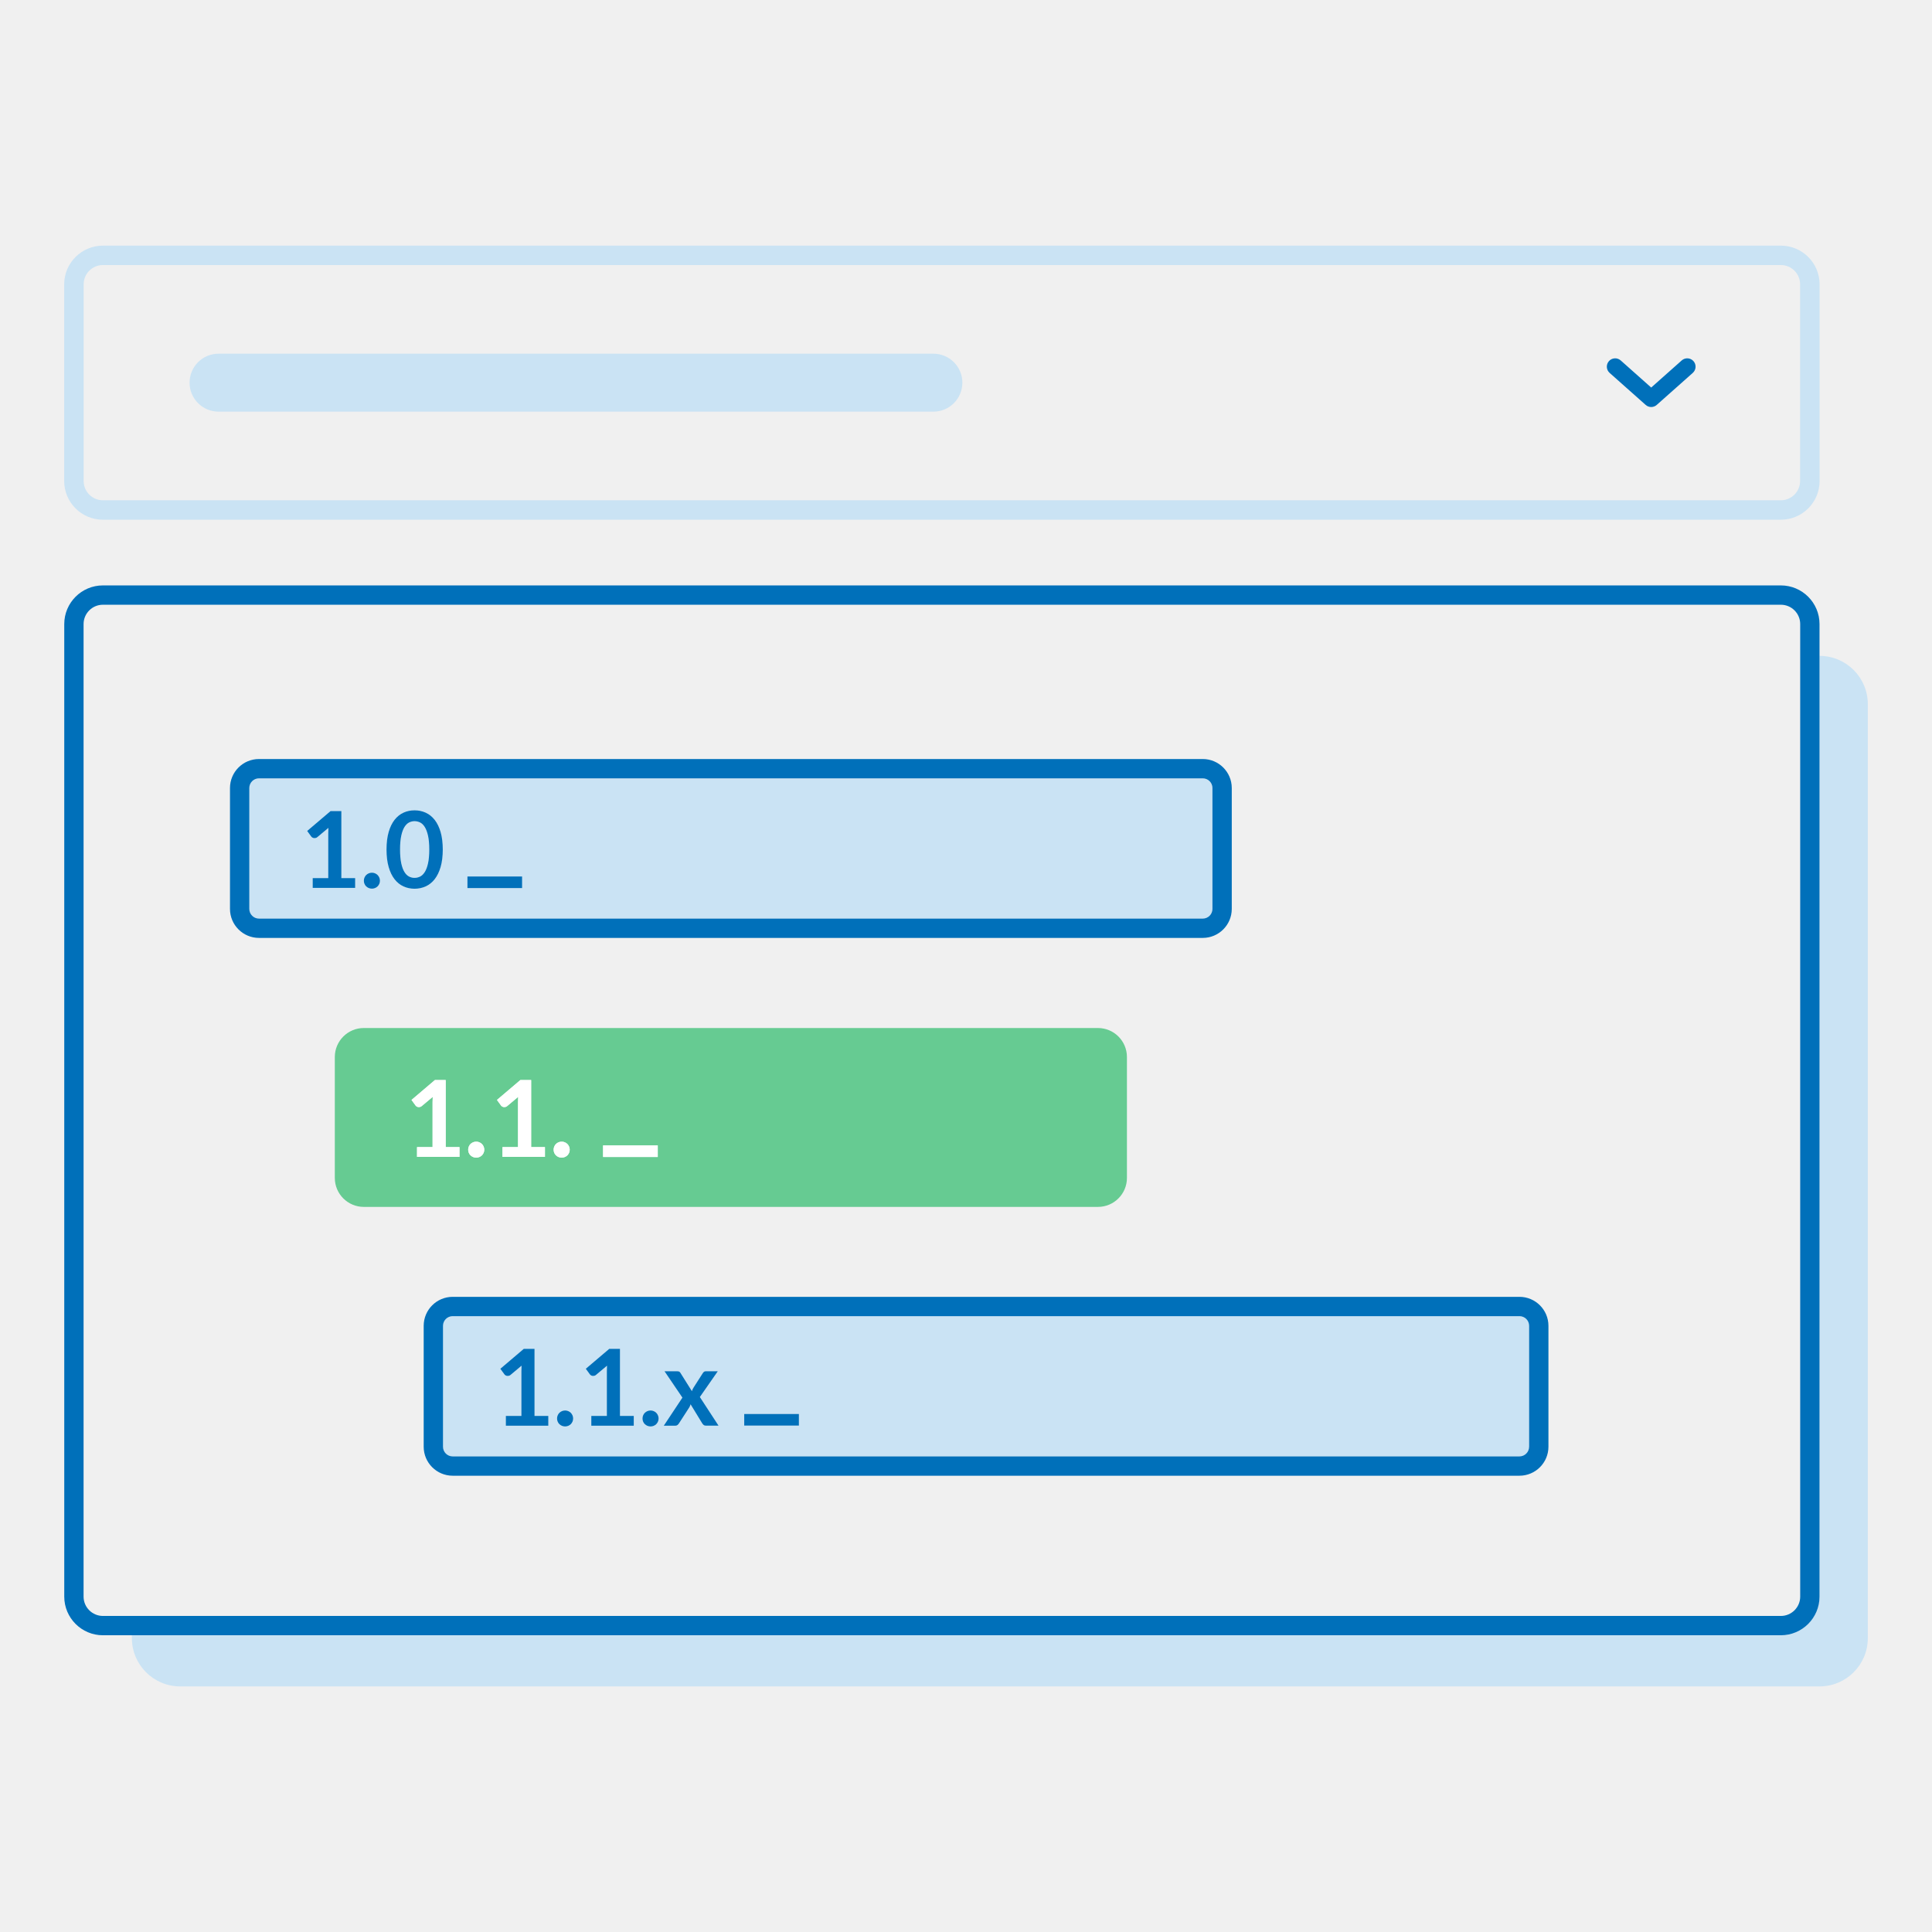
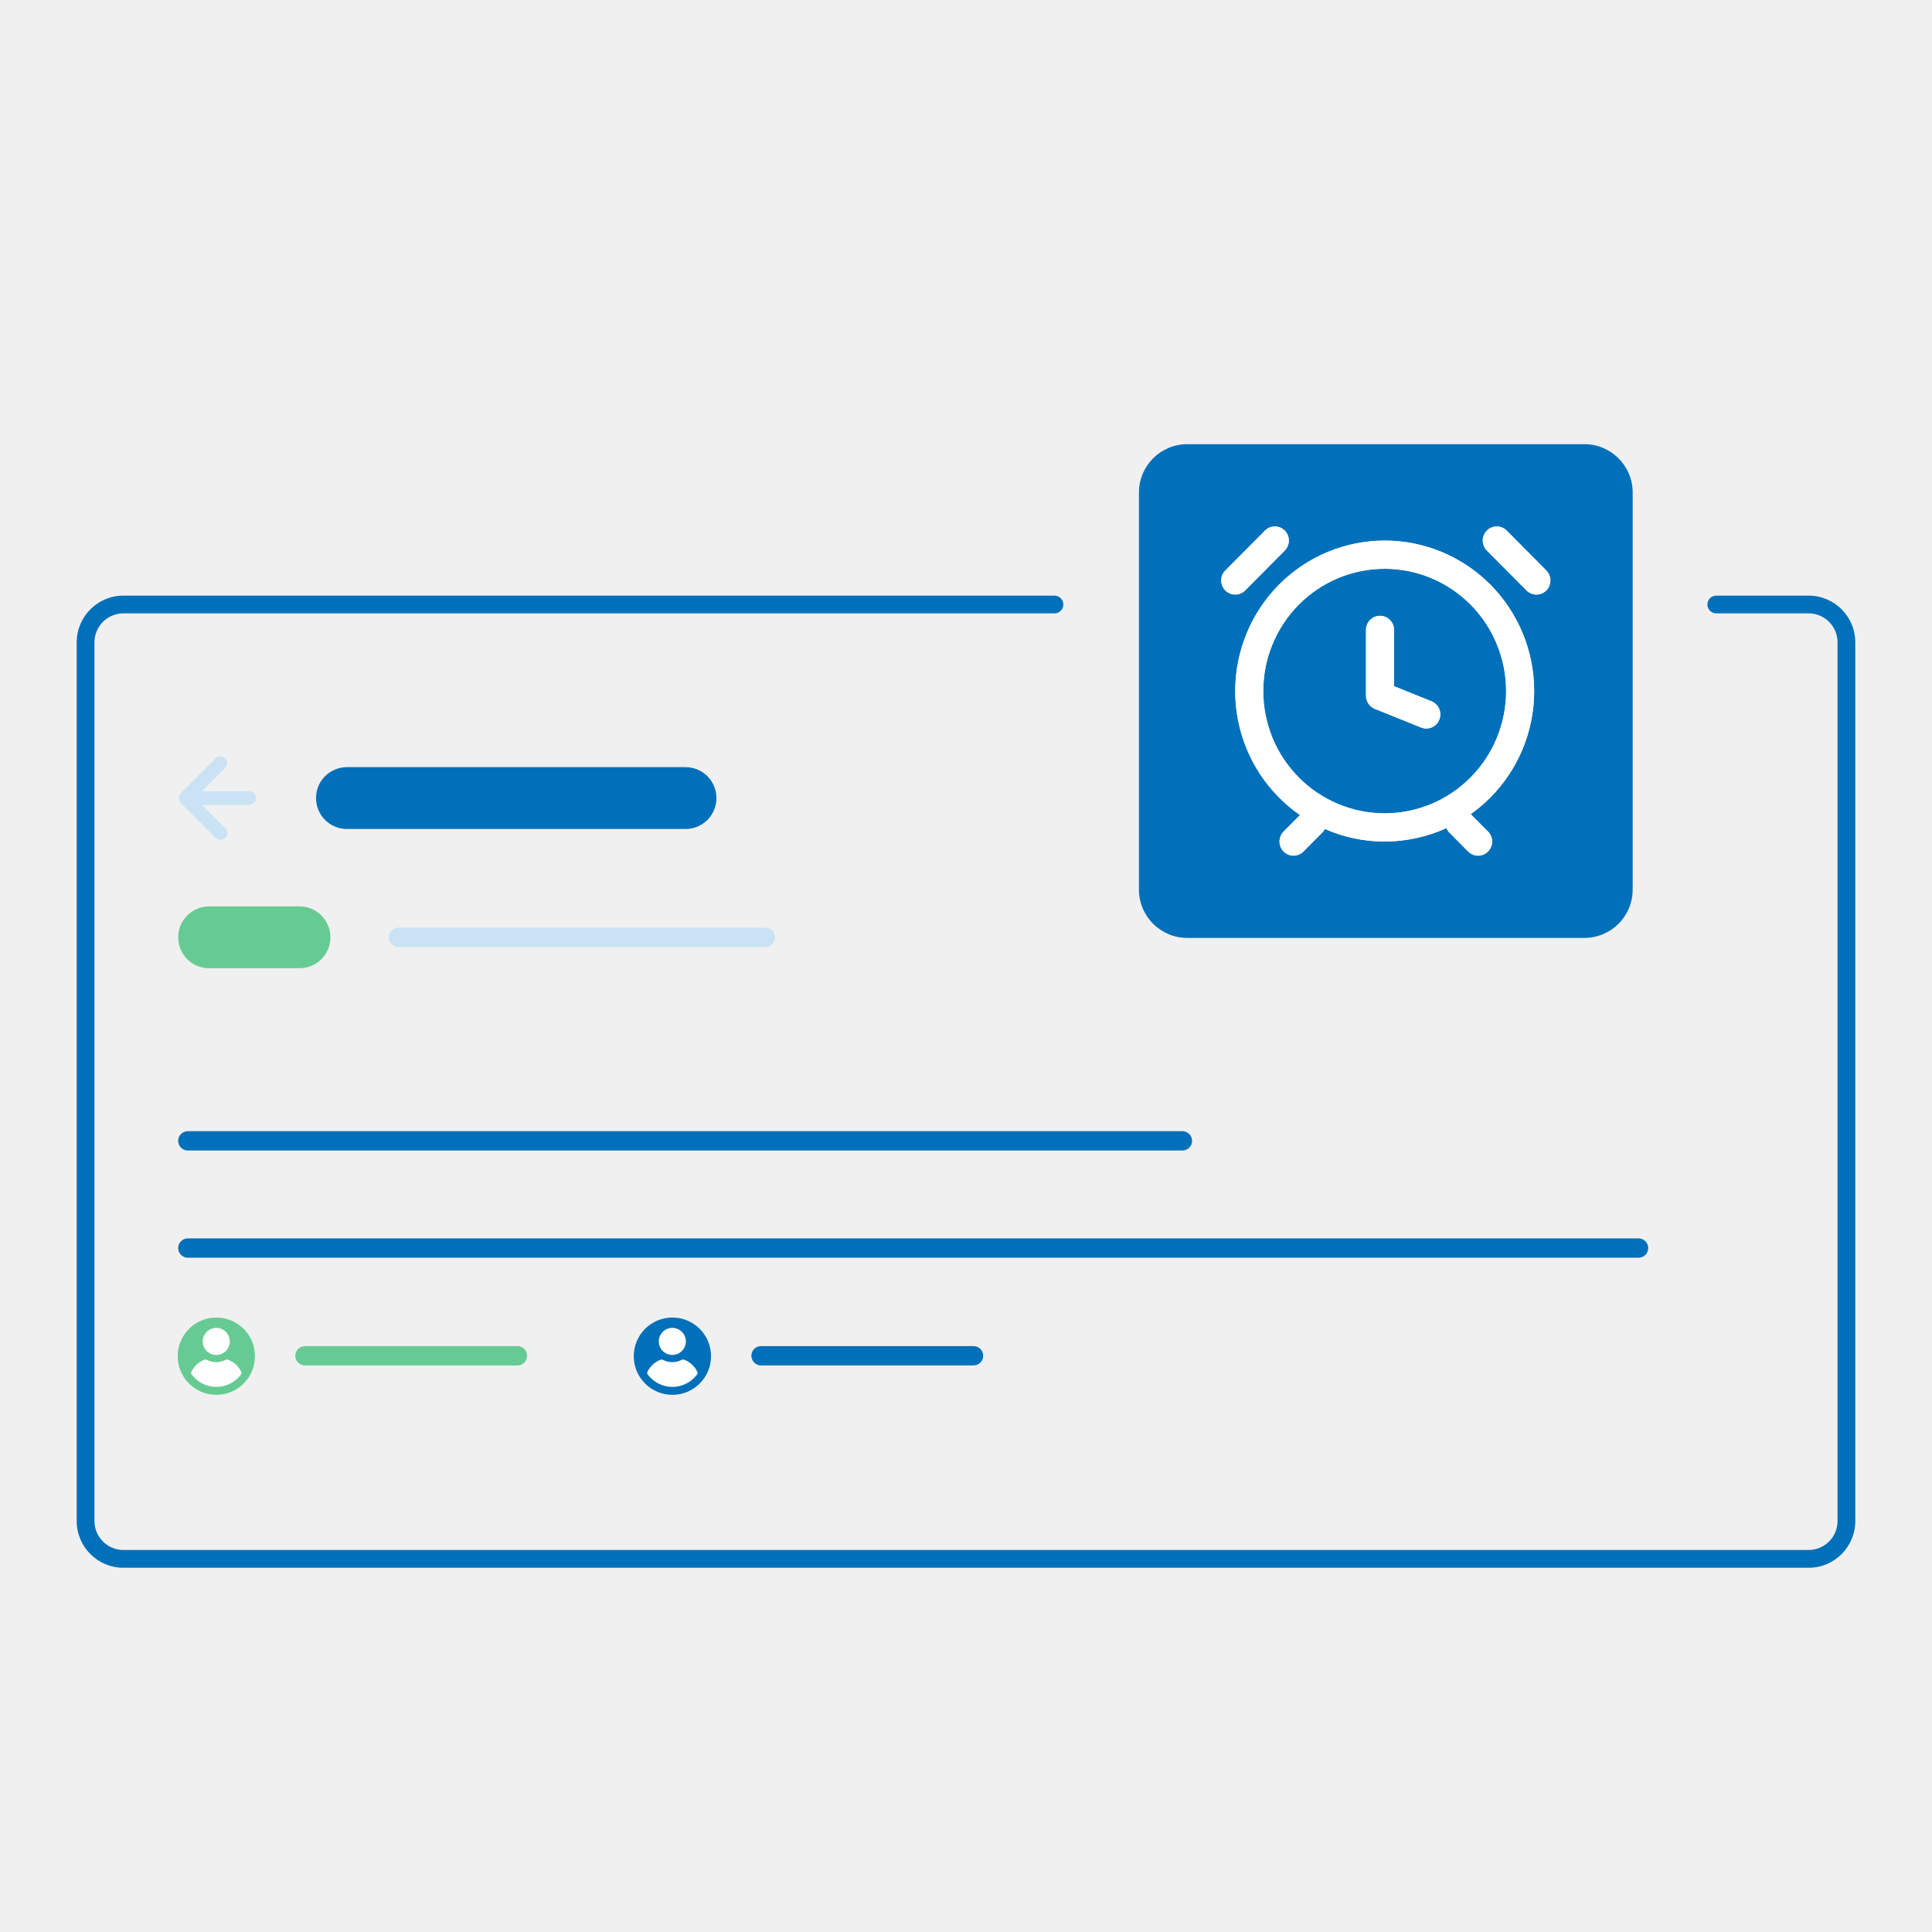
<svg xmlns="http://www.w3.org/2000/svg" id="b" viewBox="0 0 1000 1000">
-   <path d="M941.78,339.47h0v486.94c0,11.03-8.97,20-20,20H68.26v1.47c0,13.81,11.19,25,25,25h848.52c13.81,0,25-11.19,25-25v-483.4c0-13.81-11.19-25-25-25Z" style="fill:#cae3f4;" />
-   <path d="M941.78,826.41v-503.4c0-11.03-8.97-20-20-20H53.26c-11.03,0-20,8.97-20,20v503.4c0,11.03,8.97,20,20,20h868.52c11.03,0,20-8.97,20-20ZM43.26,826.41v-503.4c0-5.51,4.49-10,10-10h868.52c5.51,0,10,4.49,10,10v503.4c0,5.51-4.49,10-10,10H53.26c-5.51,0-10-4.49-10-10Z" style="fill:#0070ba;" />
-   <path d="M53.26,269.01h868.52c11.05,0,20.04-8.99,20.04-20.03v-101.81c0-11.05-8.99-20.03-20.04-20.03H53.26c-11.05,0-20.04,8.99-20.04,20.03v101.81c0,11.05,8.99,20.03,20.04,20.03ZM43.29,147.16c0-5.49,4.47-9.97,9.96-9.97h868.52c5.5,0,9.96,4.47,9.96,9.97v101.81c0,5.49-4.47,9.97-9.96,9.97H53.26c-5.5,0-9.96-4.47-9.96-9.97v-101.81Z" style="fill:#cae3f4;" />
-   <path d="M113.12,213.07h370c8.28,0,15-6.72,15-15s-6.72-15-15-15H113.12c-8.28,0-15,6.72-15,15s6.72,15,15,15Z" style="fill:#cae3f4;" />
-   <path d="M851.79,209.58c.82.73,1.84,1.09,2.87,1.09s2.05-.36,2.87-1.09l18.65-16.57c1.78-1.58,1.94-4.31.36-6.09-1.58-1.78-4.31-1.94-6.09-.36l-15.79,14.03-15.79-14.03c-1.78-1.58-4.51-1.42-6.09.36-1.58,1.78-1.42,4.51.36,6.09l18.65,16.57Z" style="fill:#0070ba;" />
-   <path d="M209.35,451.37c.7,1.12,1.5,1.9,2.4,2.35.91.45,1.85.67,2.82.67s1.94-.22,2.86-.67c.92-.45,1.73-1.23,2.43-2.35.71-1.12,1.27-2.62,1.69-4.51.42-1.89.63-4.27.63-7.14s-.21-5.26-.63-7.14c-.42-1.89-.98-3.39-1.69-4.51s-1.52-1.9-2.43-2.35c-.92-.45-1.87-.67-2.86-.67s-1.91.22-2.82.67c-.91.45-1.71,1.23-2.4,2.35-.7,1.12-1.25,2.62-1.66,4.51s-.62,4.27-.62,7.14.21,5.26.62,7.14c.41,1.89.97,3.39,1.66,4.51Z" style="fill:#cae3f4;" />
-   <path d="M622.56,475.46c2.76,0,5-2.24,5-5v-62.59c0-2.76-2.24-5-5-5H134.04c-2.76,0-5,2.24-5,5v62.59c0,2.76,2.24,5,5,5h488.52ZM241.94,453.67h28.3v6h-28.3v-6ZM201.16,430.68c.73-2.55,1.75-4.65,3.05-6.32,1.3-1.67,2.83-2.91,4.6-3.72s3.69-1.22,5.76-1.22,4,.41,5.78,1.22c1.79.81,3.33,2.06,4.64,3.72,1.31,1.67,2.33,3.77,3.08,6.32.74,2.55,1.11,5.56,1.11,9.04s-.37,6.47-1.11,9.02c-.74,2.56-1.77,4.67-3.08,6.33-1.31,1.67-2.86,2.91-4.64,3.72-1.79.81-3.71,1.22-5.78,1.22s-3.99-.41-5.76-1.22c-1.77-.81-3.3-2.06-4.6-3.72-1.3-1.67-2.32-3.78-3.05-6.33-.73-2.55-1.1-5.56-1.1-9.02s.37-6.49,1.1-9.04ZM188.65,454.22c.21-.51.5-.95.88-1.32.38-.37.82-.66,1.33-.88.51-.22,1.06-.33,1.65-.33s1.11.11,1.62.33.95.51,1.32.88c.37.37.66.81.88,1.32s.33,1.05.33,1.62-.11,1.13-.33,1.63c-.22.5-.51.94-.88,1.3-.37.37-.81.66-1.32.87-.51.21-1.05.32-1.62.32s-1.14-.11-1.65-.32c-.51-.21-.96-.5-1.33-.87-.38-.37-.67-.8-.88-1.3-.21-.5-.32-1.05-.32-1.63s.1-1.11.32-1.62ZM171.11,419.8h5.58v34.7h7.14v5.08h-21.98v-5.08h8.05v-23.16c0-.9.03-1.84.08-2.83l-5.71,4.78c-.24.2-.48.34-.73.41-.25.07-.49.11-.73.11-.37,0-.7-.08-1-.23-.3-.16-.53-.33-.67-.54l-2.14-2.94,12.12-10.3Z" style="fill:#cae3f4;" />
-   <path d="M637.56,470.46v-62.59c0-8.27-6.73-15-15-15H134.04c-8.27,0-15,6.73-15,15v62.59c0,8.27,6.73,15,15,15h488.52c8.27,0,15-6.73,15-15ZM129.04,470.46v-62.59c0-2.76,2.24-5,5-5h488.52c2.76,0,5,2.24,5,5v62.59c0,2.76-2.24,5-5,5H134.04c-2.76,0-5-2.24-5-5Z" style="fill:#0070ba;" />
-   <rect x="241.94" y="453.67" width="28.3" height="6" style="fill:#0070ba;" />
-   <path d="M161.81,433.58c.3.16.64.23,1,.23.24,0,.48-.04.73-.11.25-.07.49-.21.73-.41l5.71-4.78c-.05.99-.08,1.93-.08,2.83v23.16h-8.05v5.08h21.98v-5.08h-7.14v-34.7h-5.58l-12.12,10.3,2.14,2.94c.15.2.37.38.67.54Z" style="fill:#0070ba;" />
-   <path d="M189.53,458.78c.38.37.82.66,1.33.87.51.21,1.06.32,1.65.32s1.11-.11,1.62-.32c.51-.21.95-.5,1.32-.87.37-.37.66-.8.88-1.3.22-.5.33-1.05.33-1.63s-.11-1.11-.33-1.62-.51-.95-.88-1.32c-.37-.37-.81-.66-1.32-.88s-1.05-.33-1.62-.33-1.14.11-1.65.33c-.51.22-.96.51-1.33.88-.38.37-.67.81-.88,1.32-.21.51-.32,1.05-.32,1.62s.1,1.13.32,1.63c.21.5.5.94.88,1.3Z" style="fill:#0070ba;" />
-   <path d="M204.21,455.07c1.3,1.67,2.83,2.91,4.6,3.72,1.77.81,3.69,1.22,5.76,1.22s4-.41,5.78-1.22c1.79-.81,3.33-2.06,4.64-3.72,1.31-1.67,2.33-3.78,3.08-6.33.74-2.55,1.11-5.56,1.11-9.02s-.37-6.49-1.11-9.04c-.74-2.55-1.77-4.65-3.08-6.32-1.31-1.67-2.86-2.91-4.64-3.72-1.79-.81-3.71-1.22-5.78-1.22s-3.99.41-5.76,1.22-3.3,2.06-4.6,3.72c-1.3,1.67-2.32,3.77-3.05,6.32s-1.1,5.56-1.1,9.04.37,6.47,1.1,9.02c.73,2.56,1.75,4.67,3.05,6.33ZM207.69,432.57c.41-1.89.97-3.39,1.66-4.51.7-1.12,1.5-1.9,2.4-2.35.91-.45,1.85-.67,2.82-.67s1.94.22,2.86.67c.92.45,1.73,1.23,2.43,2.35s1.27,2.62,1.69,4.51c.42,1.89.63,4.27.63,7.14s-.21,5.26-.63,7.14c-.42,1.89-.98,3.39-1.69,4.51-.71,1.12-1.52,1.9-2.43,2.35-.92.45-1.87.67-2.86.67s-1.91-.22-2.82-.67c-.91-.45-1.71-1.23-2.4-2.35-.7-1.12-1.25-2.62-1.66-4.51-.41-1.89-.62-4.27-.62-7.14s.21-5.26.62-7.14Z" style="fill:#0070ba;" />
-   <path d="M583.3,609.69v-62.59c0-8.27-6.73-15-15-15H188.3c-8.27,0-15,6.73-15,15v62.59c0,8.27,6.73,15,15,15h380c8.27,0,15-6.73,15-15ZM340.45,592.86v6h-28.3v-6h28.3ZM294.88,595.07c0,.59-.11,1.13-.33,1.63-.22.5-.51.94-.88,1.3-.37.37-.81.66-1.32.87-.51.21-1.05.32-1.62.32s-1.14-.11-1.65-.32c-.51-.21-.96-.5-1.33-.87-.38-.37-.67-.8-.88-1.3-.21-.5-.32-1.05-.32-1.63s.1-1.11.32-1.62c.21-.51.5-.95.88-1.32.38-.37.82-.66,1.33-.88.51-.22,1.06-.33,1.65-.33s1.11.11,1.62.33.95.51,1.32.88c.37.37.66.81.88,1.32s.33,1.05.33,1.62ZM262.5,572.52c-.24.2-.48.34-.73.41-.25.07-.49.11-.73.11-.37,0-.7-.08-1-.23-.3-.16-.53-.33-.67-.54l-2.14-2.94,12.12-10.3h5.58v34.7h7.14v5.08h-21.98v-5.08h8.05v-23.16c0-.9.03-1.84.08-2.83l-5.71,4.78ZM250.66,595.07c0,.59-.11,1.13-.33,1.63-.22.5-.51.94-.88,1.3-.37.37-.81.66-1.32.87-.51.21-1.05.32-1.62.32s-1.14-.11-1.65-.32c-.51-.21-.96-.5-1.33-.87-.38-.37-.67-.8-.88-1.3-.21-.5-.32-1.05-.32-1.63s.1-1.11.32-1.62c.21-.51.5-.95.88-1.32.38-.37.82-.66,1.33-.88.51-.22,1.06-.33,1.65-.33s1.11.11,1.62.33.95.51,1.32.88c.37.37.66.81.88,1.32s.33,1.05.33,1.62ZM218.27,572.52c-.24.2-.48.34-.73.41-.25.07-.49.11-.73.11-.37,0-.7-.08-1-.23-.3-.16-.53-.33-.67-.54l-2.14-2.94,12.12-10.3h5.58v34.7h7.14v5.08h-21.98v-5.08h8.05v-23.16c0-.9.03-1.84.08-2.83l-5.71,4.78Z" style="fill:#66cb92;" />
-   <rect x="312.15" y="592.86" width="28.3" height="6" style="fill:#fff;" />
-   <path d="M223.9,593.72h-8.05v5.08h21.98v-5.08h-7.14v-34.7h-5.58l-12.12,10.3,2.14,2.94c.15.2.37.38.67.54.3.16.64.23,1,.23.24,0,.48-.04.73-.11.25-.07.49-.21.73-.41l5.71-4.78c-.05.99-.08,1.93-.08,2.83v23.16Z" style="fill:#fff;" />
-   <path d="M248.13,591.25c-.51-.22-1.05-.33-1.62-.33s-1.14.11-1.65.33c-.51.22-.96.51-1.33.88-.38.37-.67.81-.88,1.32-.21.51-.32,1.05-.32,1.62s.1,1.13.32,1.63c.21.5.5.94.88,1.3.38.37.82.66,1.33.87.51.21,1.06.32,1.65.32s1.11-.11,1.62-.32c.51-.21.95-.5,1.32-.87.37-.37.66-.8.88-1.3.22-.5.33-1.05.33-1.63s-.11-1.11-.33-1.62-.51-.95-.88-1.32c-.37-.37-.81-.66-1.32-.88Z" style="fill:#fff;" />
-   <path d="M268.13,593.72h-8.05v5.08h21.98v-5.08h-7.14v-34.7h-5.58l-12.12,10.3,2.14,2.94c.15.2.37.38.67.54.3.16.64.23,1,.23.24,0,.48-.04.73-.11.25-.07.49-.21.73-.41l5.71-4.78c-.05.99-.08,1.93-.08,2.83v23.16Z" style="fill:#fff;" />
-   <path d="M292.36,591.25c-.51-.22-1.05-.33-1.62-.33s-1.14.11-1.65.33c-.51.22-.96.51-1.33.88-.38.37-.67.81-.88,1.32-.21.51-.32,1.05-.32,1.62s.1,1.13.32,1.63c.21.5.5.94.88,1.3.38.37.82.66,1.33.87.51.21,1.06.32,1.65.32s1.11-.11,1.62-.32c.51-.21.95-.5,1.32-.87.37-.37.66-.8.88-1.3.22-.5.33-1.05.33-1.63s-.11-1.11-.33-1.62-.51-.95-.88-1.32c-.37-.37-.81-.66-1.32-.88Z" style="fill:#fff;" />
-   <path d="M786.46,681.24H234.3c-2.76,0-5,2.24-5,5v62.59c0,2.76,2.24,5,5,5h552.17c2.76,0,5-2.24,5-5v-62.59c0-2.76-2.24-5-5-5ZM283.83,737.95h-21.98v-5.08h8.05v-23.16c0-.9.03-1.84.08-2.83l-5.71,4.78c-.24.2-.48.34-.73.41-.25.07-.49.11-.73.11-.37,0-.7-.08-1-.23-.3-.16-.53-.33-.67-.54l-2.14-2.94,12.12-10.3h5.58v34.7h7.14v5.08ZM296.33,735.85c-.22.5-.51.94-.88,1.3-.37.37-.81.66-1.32.87s-1.05.32-1.62.32-1.14-.11-1.65-.32c-.51-.21-.96-.5-1.33-.87s-.67-.8-.88-1.3c-.21-.5-.32-1.05-.32-1.63s.1-1.11.32-1.62c.21-.51.5-.95.88-1.32s.82-.66,1.33-.88c.51-.22,1.06-.33,1.65-.33s1.11.11,1.62.33.95.51,1.32.88c.37.37.66.81.88,1.32s.33,1.05.33,1.62-.11,1.13-.33,1.63ZM328.06,737.95h-21.98v-5.08h8.05v-23.16c0-.9.03-1.84.08-2.83l-5.71,4.78c-.24.2-.48.34-.73.41-.25.07-.49.11-.73.11-.37,0-.7-.08-1-.23-.3-.16-.53-.33-.67-.54l-2.14-2.94,12.12-10.3h5.58v34.7h7.14v5.08ZM340.56,735.85c-.22.5-.51.94-.88,1.3-.37.37-.81.66-1.32.87s-1.05.32-1.62.32-1.14-.11-1.65-.32c-.51-.21-.96-.5-1.33-.87s-.67-.8-.88-1.3c-.21-.5-.32-1.05-.32-1.63s.1-1.11.32-1.62c.21-.51.5-.95.88-1.32s.82-.66,1.33-.88c.51-.22,1.06-.33,1.65-.33s1.11.11,1.62.33.95.51,1.32.88c.37.37.66.81.88,1.32s.33,1.05.33,1.62-.11,1.13-.33,1.63ZM365.39,737.95c-.49,0-.89-.13-1.19-.38-.3-.26-.55-.55-.76-.88l-5.99-9.81c-.17.66-.39,1.21-.69,1.65l-5.27,8.16c-.2.31-.45.6-.74.87s-.66.4-1.1.4h-6.07l9.64-14.53-9.26-13.65h6.54c.5,0,.86.07,1.1.21.24.14.45.36.63.67l5.91,9.42c.09-.31.21-.62.34-.93.14-.31.31-.62.51-.93l4.75-7.42c.22-.35.45-.6.69-.77.24-.17.53-.25.88-.25h6.24l-9.29,13.35,9.67,14.83h-6.54ZM413.51,737.88h-28.3v-6h28.3v6Z" style="fill:#cae3f4;" />
-   <path d="M786.46,671.24H234.3c-8.27,0-15,6.73-15,15v62.59c0,8.27,6.73,15,15,15h552.17c8.27,0,15-6.73,15-15v-62.59c0-8.27-6.73-15-15-15ZM791.46,748.83c0,2.76-2.24,5-5,5H234.3c-2.76,0-5-2.24-5-5v-62.59c0-2.76,2.24-5,5-5h552.17c2.76,0,5,2.24,5,5v62.59Z" style="fill:#0070ba;" />
-   <rect x="385.21" y="731.88" width="28.3" height="6" style="fill:#0070ba;" />
-   <path d="M276.68,698.17h-5.58l-12.12,10.3,2.14,2.94c.15.2.37.38.67.54.3.16.64.23,1,.23.24,0,.48-.04.73-.11.25-.07.49-.21.73-.41l5.71-4.78c-.05.99-.08,1.93-.08,2.83v23.16h-8.05v5.08h21.98v-5.08h-7.14v-34.7Z" style="fill:#0070ba;" />
-   <path d="M295.45,731.27c-.37-.37-.81-.66-1.32-.88s-1.05-.33-1.62-.33-1.14.11-1.65.33c-.51.22-.96.51-1.33.88s-.67.81-.88,1.32c-.21.51-.32,1.05-.32,1.62s.1,1.13.32,1.63c.21.5.5.94.88,1.3s.82.66,1.33.87c.51.21,1.06.32,1.65.32s1.11-.11,1.62-.32.95-.5,1.32-.87c.37-.37.66-.8.88-1.3s.33-1.05.33-1.63-.11-1.11-.33-1.62-.51-.95-.88-1.32Z" style="fill:#0070ba;" />
-   <path d="M320.91,698.17h-5.58l-12.12,10.3,2.14,2.94c.15.2.37.38.67.54.3.16.64.23,1,.23.24,0,.48-.04.73-.11.25-.07.49-.21.73-.41l5.71-4.78c-.05.99-.08,1.93-.08,2.83v23.16h-8.05v5.08h21.98v-5.08h-7.14v-34.7Z" style="fill:#0070ba;" />
-   <path d="M339.68,731.27c-.37-.37-.81-.66-1.32-.88s-1.05-.33-1.62-.33-1.14.11-1.65.33c-.51.22-.96.51-1.33.88s-.67.81-.88,1.32c-.21.51-.32,1.05-.32,1.62s.1,1.13.32,1.63c.21.5.5.94.88,1.3s.82.66,1.33.87c.51.21,1.06.32,1.65.32s1.11-.11,1.62-.32.95-.5,1.32-.87c.37-.37.66-.8.88-1.3s.33-1.05.33-1.63-.11-1.11-.33-1.62-.51-.95-.88-1.32Z" style="fill:#0070ba;" />
-   <path d="M371.54,709.76h-6.24c-.35,0-.64.08-.88.25-.24.17-.47.42-.69.77l-4.75,7.42c-.2.31-.37.62-.51.93-.14.31-.25.62-.34.93l-5.91-9.42c-.18-.31-.39-.54-.63-.67-.24-.14-.6-.21-1.1-.21h-6.54l9.26,13.65-9.64,14.53h6.07c.44,0,.81-.13,1.1-.4s.54-.55.74-.87l5.27-8.16c.29-.44.52-.99.69-1.65l5.99,9.81c.2.33.45.62.76.88.3.26.7.38,1.19.38h6.54l-9.67-14.83,9.29-13.35Z" style="fill:#0070ba;" />
+   <path d="M117.94,703.73c-.35-.13-.74-.09-1.08.08-1.47.78-3.15,1.22-4.93,1.22s-3.44-.44-4.9-1.21c-.33-.18-.73-.21-1.08-.08-3.08,1.12-5.58,3.44-6.93,6.4-.18.4-.13.86.13,1.21,2.89,3.94,7.56,6.5,12.83,6.5s9.93-2.56,12.83-6.5c.26-.35.31-.82.13-1.21-1.36-2.97-3.88-5.31-6.99-6.41Z" style="fill:#fff;" />
+   <circle cx="111.93" cy="694.31" r="7.01" style="fill:#fff;" />
+   <circle cx="347.99" cy="694.31" r="7.01" style="fill:#fff;" />
+   <path d="M354.01,703.73c-.35-.13-.74-.09-1.08.08-1.47.78-3.15,1.22-4.93,1.22s-3.44-.44-4.9-1.21c-.33-.18-.73-.21-1.08-.08-3.08,1.12-5.58,3.44-6.93,6.4-.18.4-.13.86.13,1.21,2.89,3.94,7.56,6.5,12.83,6.5s9.93-2.56,12.83-6.5c.26-.35.31-.82.13-1.21-1.36-2.97-3.88-5.31-6.99-6.41Z" style="fill:#fff;" />
+   <path d="M936.11,308.29h-47.78c-2.54,0-4.59,2.06-4.59,4.59h0c0,2.54,2.06,4.59,4.59,4.59h47.78c8.28,0,15,6.72,15,15v454.81c0,8.28-6.72,15-15,15H63.89c-8.28,0-15-6.72-15-15v-454.81c0-8.28,6.72-15,15-15h481.91c2.54,0,4.59-2.06,4.59-4.59h0c0-2.54-2.06-4.59-4.59-4.59H63.89c-13.36,0-24.19,10.83-24.19,24.19v454.81c0,13.36,10.83,24.19,24.19,24.19h872.22c13.36,0,24.19-10.83,24.19-24.19v-454.81c0-13.36-10.83-24.19-24.19-24.19Z" style="fill:#0070ba;" />
+   <path d="M108.23,501.15h46.8c8.84,0,16-7.16,16-16s-7.16-16-16-16h-46.8c-8.84,0-16,7.16-16,16s7.16,16,16,16Z" style="fill:#66cb92;" />
+   <path d="M179.57,429.08h175.26c8.84,0,16-7.16,16-16s-7.16-16-16-16h-175.26c-8.84,0-16,7.16-16,16h0c0,8.84,7.16,16,16,16Z" style="fill:#0070ba;" />
+   <path d="M201.23,485.15c0,2.76,2.24,5,5,5h190c2.76,0,5-2.24,5-5s-2.24-5-5-5h-190c-2.76,0-5,2.24-5,5Z" style="fill:#cae3f4;" />
+   <path d="M92.67,414.08c.04.12.06.24.11.35.05.12.12.23.18.34.05.09.09.18.14.26.13.19.28.38.44.54l18.08,18.08c1.37,1.37,3.6,1.37,4.97,0,1.37-1.37,1.37-3.6,0-4.98l-12.07-12.07h14.02s0,0,0,0h10.55c1.94,0,3.52-1.58,3.52-3.52s-1.58-3.52-3.52-3.52h-24.58l12.07-12.07c1.37-1.37,1.37-3.6,0-4.98-1.37-1.37-3.6-1.37-4.97,0l-18.08,18.08c-.16.16-.31.35-.44.54-.06.08-.09.17-.14.26-.06.11-.13.22-.18.34-.05.11-.07.23-.11.35-.03.1-.07.2-.09.3-.05.23-.07.46-.07.69s.02.46.07.69c.02.1.06.2.09.3Z" style="fill:#cae3f4;" />
+   <path d="M848.11,640.99H97.23c-2.76,0-5,2.24-5,5s2.24,5,5,5h750.88c2.76,0,5-2.24,5-5h0c0-2.76-2.24-5-5-5Z" style="fill:#0070ba;" />
+   <path d="M97.23,595.5h514.79c2.76,0,5-2.24,5-5s-2.24-5-5-5H97.23c-2.76,0-5,2.24-5,5s2.24,5,5,5Z" style="fill:#0070ba;" />
+   <path d="M653.86,357.69c0,16.79,6.62,32.88,18.41,44.75,11.79,11.87,27.77,18.54,44.44,18.54s32.66-6.67,44.44-18.54c11.79-11.87,18.41-27.97,18.41-44.75s-6.62-32.88-18.41-44.75c-11.79-11.87-27.77-18.54-44.44-18.54s-32.66,6.67-44.44,18.54c-11.79,11.87-18.41,27.97-18.41,44.75ZM707.04,326.04c0-1.94.76-3.79,2.12-5.16,1.36-1.37,3.2-2.14,5.13-2.14s3.77.77,5.13,2.14c1.36,1.37,2.12,3.23,2.12,5.16v29.13l19.61,7.91c1.73.76,3.1,2.16,3.81,3.92.72,1.76.73,3.72.02,5.49-.7,1.76-2.05,3.18-3.78,3.96-1.72.77-3.67.84-5.44.19l-24.17-9.74c-1.34-.54-2.5-1.48-3.31-2.69-.81-1.21-1.25-2.63-1.25-4.09v-34.08Z" style="fill:#0070ba;" />
+   <path d="M589.52,460.46c0,13.81,11.19,25,25,25h205.55c13.81,0,25-11.19,25-25v-205.55c0-13.81-11.19-25-25-25h-205.55c-13.81,0-25,11.19-25,25v205.55ZM769.6,274.63c2.83-2.85,7.43-2.85,10.26,0l20.51,20.65c2.83,2.85,2.83,7.48,0,10.33-2.83,2.85-7.42,2.85-10.26,0l-20.51-20.65c-2.83-2.85-2.83-7.48,0-10.33ZM634.22,295.28l20.51-20.65c2.83-2.85,7.42-2.85,10.26,0,2.83,2.85,2.83,7.48,0,10.33l-20.51,20.65c-2.83,2.85-7.42,2.85-10.26,0-2.83-2.85-2.83-7.48,0-10.33ZM662.01,302.61c14.51-14.61,34.18-22.81,54.7-22.81s40.19,8.21,54.7,22.81c14.51,14.61,22.66,34.42,22.66,55.08s-8.15,40.47-22.66,55.08c-3.16,3.19-6.57,6.07-10.19,8.63l8.96,9.02c2.83,2.85,2.83,7.48,0,10.33-2.83,2.85-7.42,2.85-10.26,0l-9.67-9.74c-.7-.71-1.23-1.52-1.58-2.39-9.95,4.55-20.83,6.96-31.97,6.96s-21.31-2.26-30.99-6.52c-.34.7-.81,1.37-1.39,1.95l-9.67,9.74c-2.83,2.85-7.42,2.85-10.26,0-2.83-2.85-2.83-7.48,0-10.33l8.48-8.54c-3.87-2.68-7.51-5.72-10.88-9.11-14.51-14.61-22.66-34.42-22.66-55.08s8.15-40.47,22.66-55.08Z" style="fill:#0070ba;" />
+   <path d="M644.48,305.61l20.51-20.65c2.83-2.85,2.83-7.48,0-10.33-2.83-2.85-7.42-2.85-10.26,0l-20.51,20.65c-2.83,2.85-2.83,7.48,0,10.33,2.83,2.85,7.42,2.85,10.26,0Z" style="fill:#fff;" />
+   <path d="M790.11,305.61c2.83,2.85,7.42,2.85,10.26,0,2.83-2.85,2.83-7.48,0-10.33l-20.51-20.65c-2.83-2.85-7.42-2.85-10.26,0-2.83,2.85-2.83,7.48,0,10.33l20.51,20.65Z" style="fill:#fff;" />
+   <path d="M707.04,360.12c0,1.46.43,2.88,1.25,4.09.81,1.21,1.96,2.14,3.31,2.69l24.17,9.74c1.77.65,3.72.58,5.44-.19,1.72-.77,3.08-2.19,3.78-3.96.7-1.76.69-3.73-.02-5.49-.71-1.76-2.08-3.16-3.81-3.92l-19.61-7.91v-29.13c0-1.94-.76-3.79-2.12-5.16-1.36-1.37-3.2-2.14-5.13-2.14s-3.77.77-5.13,2.14c-1.36,1.37-2.12,3.23-2.12,5.16v34.08Z" style="fill:#fff;" />
+   <path d="M639.35,357.69c0,20.66,8.15,40.47,22.66,55.08,3.37,3.39,7.01,6.43,10.88,9.11l-8.48,8.54c-2.83,2.85-2.83,7.48,0,10.33,2.83,2.85,7.42,2.85,10.26,0l9.67-9.74c.58-.59,1.04-1.25,1.39-1.95,9.68,4.26,20.22,6.52,30.99,6.52s22.02-2.42,31.97-6.96c.35.87.88,1.68,1.58,2.39l9.67,9.74c2.83,2.85,7.43,2.85,10.26,0,2.83-2.85,2.83-7.48,0-10.33l-8.96-9.02c3.61-2.56,7.02-5.44,10.19-8.63,14.51-14.61,22.66-34.42,22.66-55.08s-8.15-40.47-22.66-55.08c-14.51-14.61-34.18-22.81-54.7-22.81s-40.19,8.21-54.7,22.81c-14.51,14.61-22.66,34.42-22.66,55.08ZM672.27,312.94c11.79-11.87,27.77-18.54,44.44-18.54s32.66,6.67,44.44,18.54c11.79,11.87,18.41,27.97,18.41,44.75s-6.62,32.88-18.41,44.75c-11.79,11.87-27.77,18.54-44.44,18.54s-32.66-6.67-44.44-18.54c-11.79-11.87-18.41-27.97-18.41-44.75s6.62-32.88,18.41-44.75Z" style="fill:#fff;" />
+   <path d="M267.84,696.74h-110c-2.76,0-5,2.24-5,5s2.24,5,5,5h110c2.76,0,5-2.24,5-5s-2.24-5-5-5Z" style="fill:#66cb92;" />
+   <path d="M111.97,681.96c-11.05,0-20,8.95-20,20s8.95,20,20,20,20-8.95,20-20-8.95-20-20-20ZM111.93,687.3c3.87,0,7.01,3.14,7.01,7.01s-3.14,7.01-7.01,7.01-7.01-3.14-7.01-7.01,3.14-7.01,7.01-7.01ZM124.8,711.36c-2.89,3.94-7.56,6.5-12.83,6.5s-9.93-2.56-12.83-6.5c-.26-.35-.31-.82-.13-1.21,1.35-2.96,3.85-5.28,6.93-6.4.35-.13.75-.1,1.08.08,1.47.77,3.13,1.21,4.9,1.21s3.46-.44,4.93-1.22c.33-.18.72-.21,1.08-.08,3.1,1.11,5.62,3.44,6.99,6.41.18.4.13.86-.13,1.21Z" style="fill:#66cb92;" />
+   <path d="M503.91,696.74h-110c-2.76,0-5,2.24-5,5s2.24,5,5,5h110c2.76,0,5-2.24,5-5s-2.24-5-5-5Z" style="fill:#0070ba;" />
+   <path d="M348.03,681.96c-11.05,0-20,8.95-20,20s8.95,20,20,20,20-8.95,20-20-8.95-20-20-20ZM347.99,687.3c3.87,0,7.01,3.14,7.01,7.01s-3.14,7.01-7.01,7.01-7.01-3.14-7.01-7.01,3.14-7.01,7.01-7.01ZM360.86,711.36c-2.89,3.94-7.56,6.5-12.83,6.5s-9.93-2.56-12.83-6.5c-.26-.35-.31-.82-.13-1.21,1.35-2.96,3.85-5.28,6.93-6.4.35-.13.75-.1,1.08.08,1.47.77,3.13,1.21,4.9,1.21s3.46-.44,4.93-1.22c.33-.18.72-.21,1.08-.08,3.1,1.11,5.62,3.44,6.99,6.41.18.4.13.86-.13,1.21Z" style="fill:#0070ba;" />
</svg>
